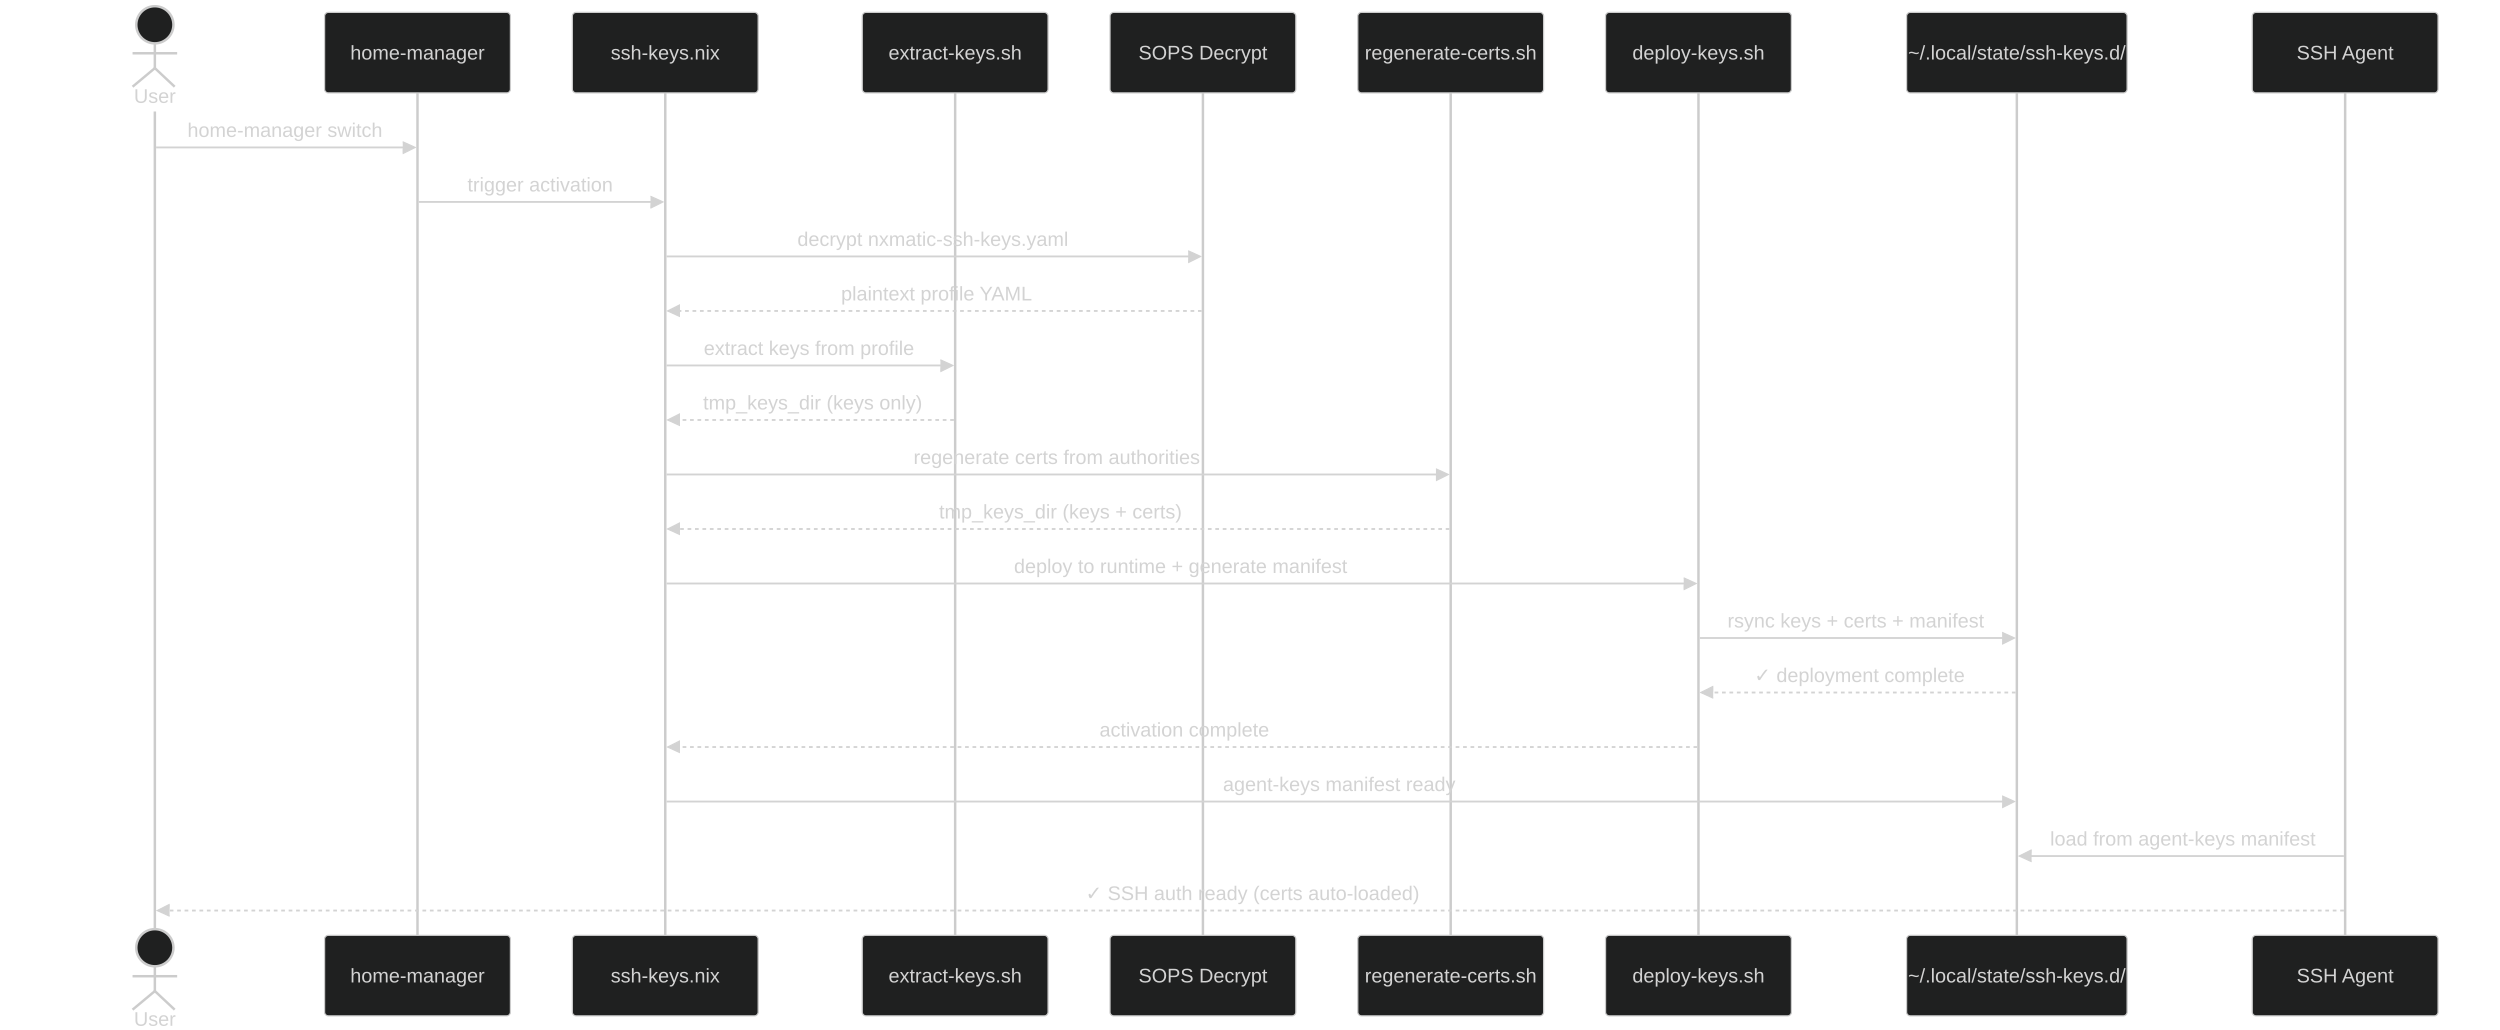
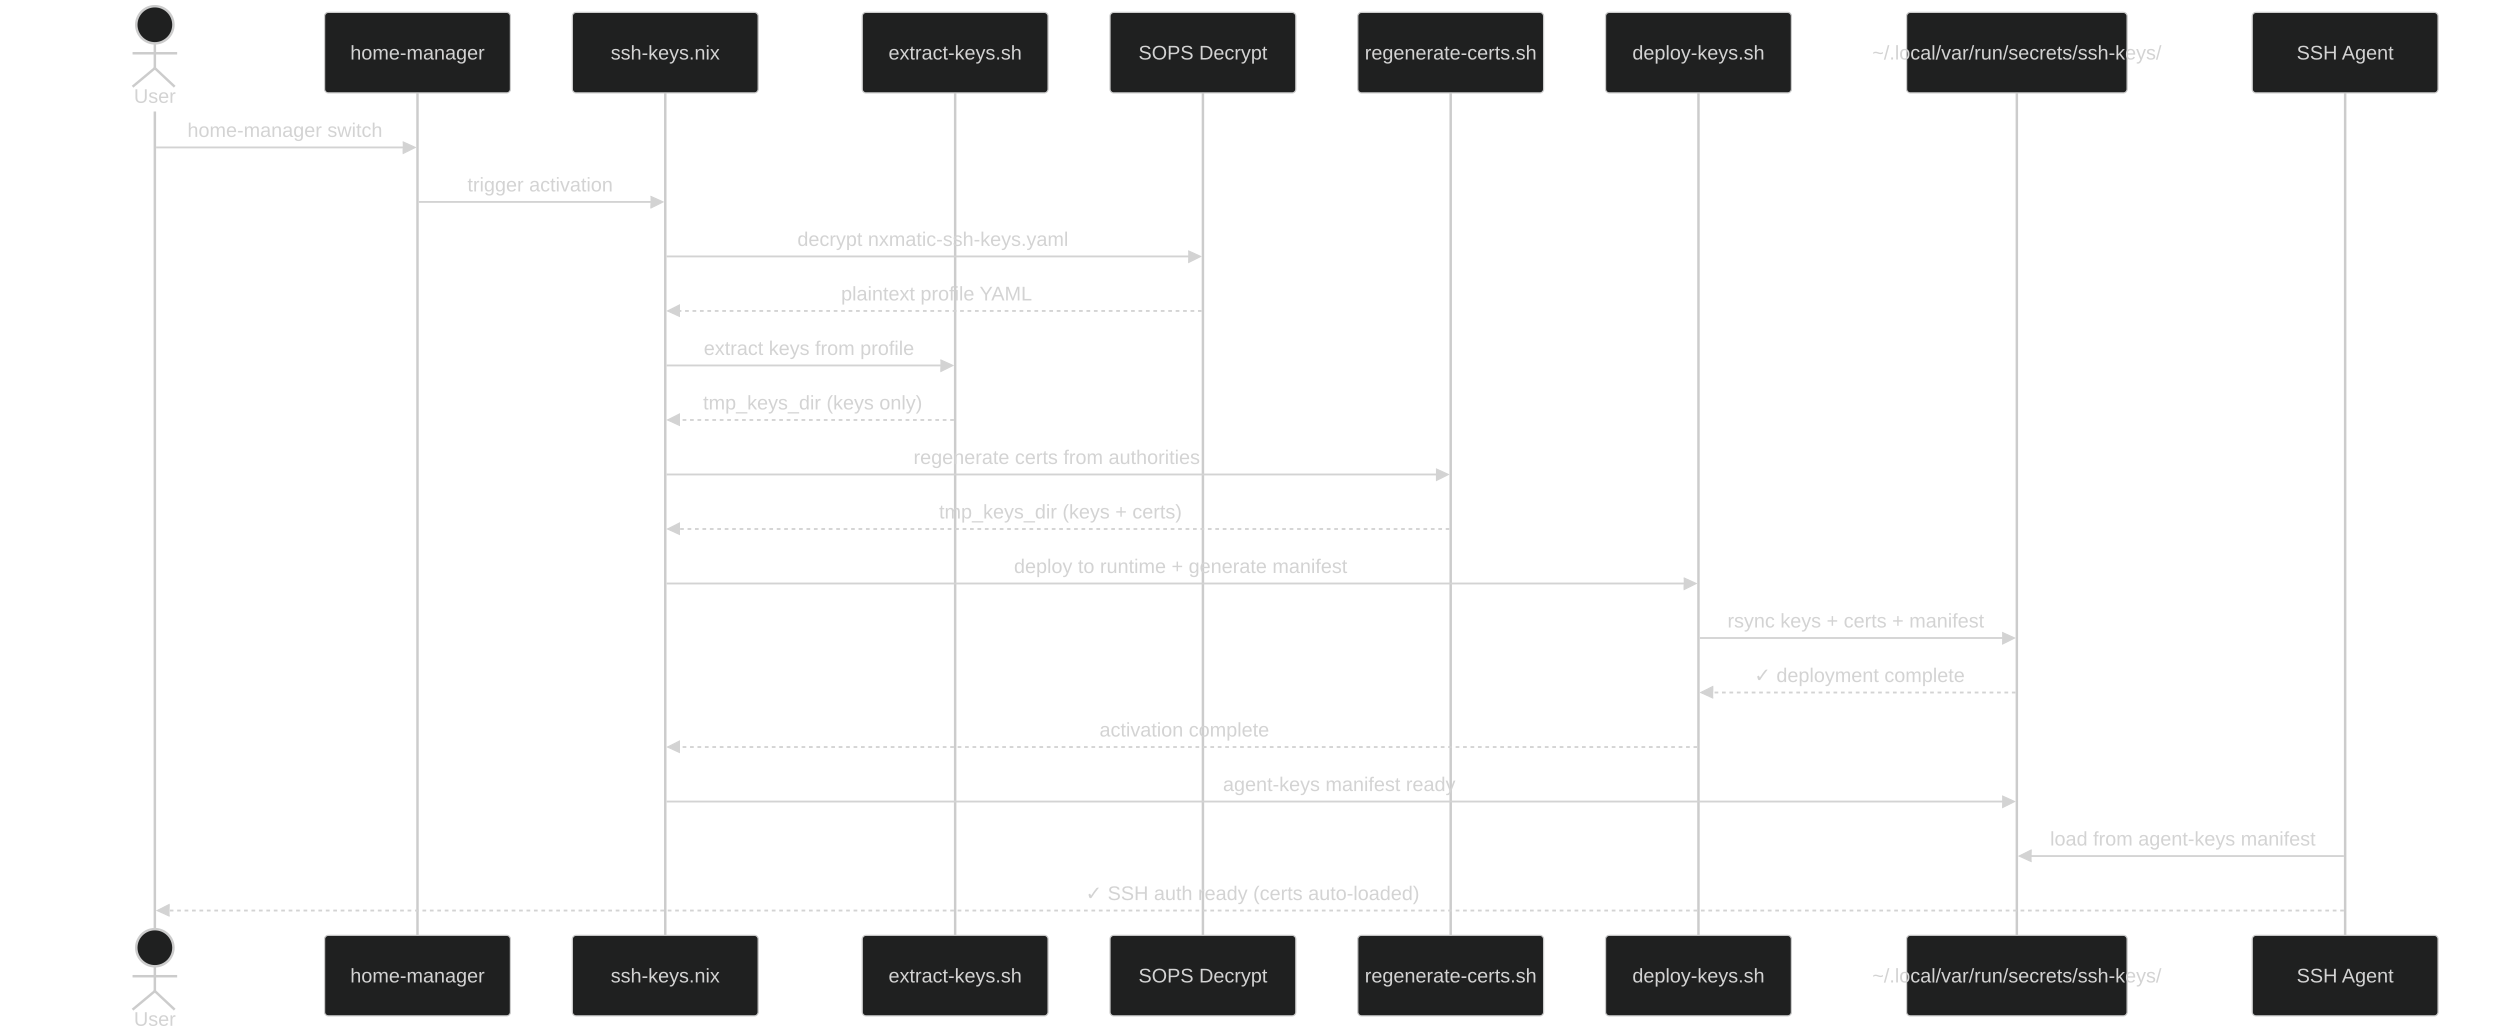
<svg xmlns="http://www.w3.org/2000/svg" id="my-svg" width="100%" style="max-width: 2018px; background-color: white;" viewBox="-50 -10 2018 831" role="graphics-document document" aria-roledescription="sequence">
  <g>
    <rect x="1768" y="745" fill="#eaeaea" stroke="#666" width="150" height="65" name="Agent" rx="3" ry="3" class="actor actor-bottom" />
    <text x="1843" y="777.5" dominant-baseline="central" alignment-baseline="central" class="actor actor-box" style="text-anchor: middle; font-size: 16px; font-weight: 400;">
      <tspan x="1843" dy="0">SSH Agent</tspan>
    </text>
  </g>
  <g>
    <rect x="1489" y="745" fill="#eaeaea" stroke="#666" width="178" height="65" name="RuntimeDir" rx="3" ry="3" class="actor actor-bottom" />
    <text x="1578" y="777.5" dominant-baseline="central" alignment-baseline="central" class="actor actor-box" style="text-anchor: middle; font-size: 16px; font-weight: 400;">
-       <tspan x="1578" dy="0">~/.local/state/ssh-keys.d/</tspan>
+       <tspan x="1578" dy="0">~/.local/var/run/secrets/ssh-keys/</tspan>
    </text>
  </g>
  <g>
    <rect x="1246" y="745" fill="#eaeaea" stroke="#666" width="150" height="65" name="Stage3" rx="3" ry="3" class="actor actor-bottom" />
    <text x="1321" y="777.5" dominant-baseline="central" alignment-baseline="central" class="actor actor-box" style="text-anchor: middle; font-size: 16px; font-weight: 400;">
      <tspan x="1321" dy="0">deploy-keys.sh</tspan>
    </text>
  </g>
  <g>
    <rect x="1046" y="745" fill="#eaeaea" stroke="#666" width="150" height="65" name="Stage2" rx="3" ry="3" class="actor actor-bottom" />
    <text x="1121" y="777.5" dominant-baseline="central" alignment-baseline="central" class="actor actor-box" style="text-anchor: middle; font-size: 16px; font-weight: 400;">
      <tspan x="1121" dy="0">regenerate-certs.sh</tspan>
    </text>
  </g>
  <g>
    <rect x="846" y="745" fill="#eaeaea" stroke="#666" width="150" height="65" name="SOPS" rx="3" ry="3" class="actor actor-bottom" />
    <text x="921" y="777.5" dominant-baseline="central" alignment-baseline="central" class="actor actor-box" style="text-anchor: middle; font-size: 16px; font-weight: 400;">
      <tspan x="921" dy="0">SOPS Decrypt</tspan>
    </text>
  </g>
  <g>
    <rect x="646" y="745" fill="#eaeaea" stroke="#666" width="150" height="65" name="Stage1" rx="3" ry="3" class="actor actor-bottom" />
    <text x="721" y="777.5" dominant-baseline="central" alignment-baseline="central" class="actor actor-box" style="text-anchor: middle; font-size: 16px; font-weight: 400;">
      <tspan x="721" dy="0">extract-keys.sh</tspan>
    </text>
  </g>
  <g>
    <rect x="412" y="745" fill="#eaeaea" stroke="#666" width="150" height="65" name="Nix" rx="3" ry="3" class="actor actor-bottom" />
    <text x="487" y="777.5" dominant-baseline="central" alignment-baseline="central" class="actor actor-box" style="text-anchor: middle; font-size: 16px; font-weight: 400;">
      <tspan x="487" dy="0">ssh-keys.nix</tspan>
    </text>
  </g>
  <g>
    <rect x="212" y="745" fill="#eaeaea" stroke="#666" width="150" height="65" name="hm" rx="3" ry="3" class="actor actor-bottom" />
    <text x="287" y="777.5" dominant-baseline="central" alignment-baseline="central" class="actor actor-box" style="text-anchor: middle; font-size: 16px; font-weight: 400;">
      <tspan x="287" dy="0">home-manager</tspan>
    </text>
  </g>
  <g />
  <g>
    <line id="actor8" x1="1843" y1="65" x2="1843" y2="745" class="actor-line 200" stroke-width="0.5px" stroke="#999" name="Agent" />
    <g id="root-8">
      <rect x="1768" y="0" fill="#eaeaea" stroke="#666" width="150" height="65" name="Agent" rx="3" ry="3" class="actor actor-top" />
      <text x="1843" y="32.5" dominant-baseline="central" alignment-baseline="central" class="actor actor-box" style="text-anchor: middle; font-size: 16px; font-weight: 400;">
        <tspan x="1843" dy="0">SSH Agent</tspan>
      </text>
    </g>
  </g>
  <g>
    <line id="actor7" x1="1578" y1="65" x2="1578" y2="745" class="actor-line 200" stroke-width="0.5px" stroke="#999" name="RuntimeDir" />
    <g id="root-7">
      <rect x="1489" y="0" fill="#eaeaea" stroke="#666" width="178" height="65" name="RuntimeDir" rx="3" ry="3" class="actor actor-top" />
      <text x="1578" y="32.5" dominant-baseline="central" alignment-baseline="central" class="actor actor-box" style="text-anchor: middle; font-size: 16px; font-weight: 400;">
-         <tspan x="1578" dy="0">~/.local/state/ssh-keys.d/</tspan>
+         <tspan x="1578" dy="0">~/.local/var/run/secrets/ssh-keys/</tspan>
      </text>
    </g>
  </g>
  <g>
    <line id="actor6" x1="1321" y1="65" x2="1321" y2="745" class="actor-line 200" stroke-width="0.5px" stroke="#999" name="Stage3" />
    <g id="root-6">
      <rect x="1246" y="0" fill="#eaeaea" stroke="#666" width="150" height="65" name="Stage3" rx="3" ry="3" class="actor actor-top" />
      <text x="1321" y="32.5" dominant-baseline="central" alignment-baseline="central" class="actor actor-box" style="text-anchor: middle; font-size: 16px; font-weight: 400;">
        <tspan x="1321" dy="0">deploy-keys.sh</tspan>
      </text>
    </g>
  </g>
  <g>
    <line id="actor5" x1="1121" y1="65" x2="1121" y2="745" class="actor-line 200" stroke-width="0.5px" stroke="#999" name="Stage2" />
    <g id="root-5">
      <rect x="1046" y="0" fill="#eaeaea" stroke="#666" width="150" height="65" name="Stage2" rx="3" ry="3" class="actor actor-top" />
      <text x="1121" y="32.5" dominant-baseline="central" alignment-baseline="central" class="actor actor-box" style="text-anchor: middle; font-size: 16px; font-weight: 400;">
        <tspan x="1121" dy="0">regenerate-certs.sh</tspan>
      </text>
    </g>
  </g>
  <g>
    <line id="actor4" x1="921" y1="65" x2="921" y2="745" class="actor-line 200" stroke-width="0.5px" stroke="#999" name="SOPS" />
    <g id="root-4">
      <rect x="846" y="0" fill="#eaeaea" stroke="#666" width="150" height="65" name="SOPS" rx="3" ry="3" class="actor actor-top" />
      <text x="921" y="32.5" dominant-baseline="central" alignment-baseline="central" class="actor actor-box" style="text-anchor: middle; font-size: 16px; font-weight: 400;">
        <tspan x="921" dy="0">SOPS Decrypt</tspan>
      </text>
    </g>
  </g>
  <g>
    <line id="actor3" x1="721" y1="65" x2="721" y2="745" class="actor-line 200" stroke-width="0.5px" stroke="#999" name="Stage1" />
    <g id="root-3">
      <rect x="646" y="0" fill="#eaeaea" stroke="#666" width="150" height="65" name="Stage1" rx="3" ry="3" class="actor actor-top" />
      <text x="721" y="32.5" dominant-baseline="central" alignment-baseline="central" class="actor actor-box" style="text-anchor: middle; font-size: 16px; font-weight: 400;">
        <tspan x="721" dy="0">extract-keys.sh</tspan>
      </text>
    </g>
  </g>
  <g>
    <line id="actor2" x1="487" y1="65" x2="487" y2="745" class="actor-line 200" stroke-width="0.5px" stroke="#999" name="Nix" />
    <g id="root-2">
      <rect x="412" y="0" fill="#eaeaea" stroke="#666" width="150" height="65" name="Nix" rx="3" ry="3" class="actor actor-top" />
      <text x="487" y="32.5" dominant-baseline="central" alignment-baseline="central" class="actor actor-box" style="text-anchor: middle; font-size: 16px; font-weight: 400;">
        <tspan x="487" dy="0">ssh-keys.nix</tspan>
      </text>
    </g>
  </g>
  <g>
    <line id="actor1" x1="287" y1="65" x2="287" y2="745" class="actor-line 200" stroke-width="0.5px" stroke="#999" name="hm" />
    <g id="root-1">
      <rect x="212" y="0" fill="#eaeaea" stroke="#666" width="150" height="65" name="hm" rx="3" ry="3" class="actor actor-top" />
      <text x="287" y="32.5" dominant-baseline="central" alignment-baseline="central" class="actor actor-box" style="text-anchor: middle; font-size: 16px; font-weight: 400;">
        <tspan x="287" dy="0">home-manager</tspan>
      </text>
    </g>
  </g>
  <g>
    <line id="actor0" x1="75" y1="80" x2="75" y2="745" class="actor-line 200" stroke-width="0.5px" stroke="#999" name="User" />
  </g>
  <style>#my-svg{font-family:"trebuchet ms",verdana,arial,sans-serif;font-size:16px;fill:#ccc;}@keyframes edge-animation-frame{from{stroke-dashoffset:0;}}@keyframes dash{to{stroke-dashoffset:0;}}#my-svg .edge-animation-slow{stroke-dasharray:9,5!important;stroke-dashoffset:900;animation:dash 50s linear infinite;stroke-linecap:round;}#my-svg .edge-animation-fast{stroke-dasharray:9,5!important;stroke-dashoffset:900;animation:dash 20s linear infinite;stroke-linecap:round;}#my-svg .error-icon{fill:#a44141;}#my-svg .error-text{fill:#ddd;stroke:#ddd;}#my-svg .edge-thickness-normal{stroke-width:1px;}#my-svg .edge-thickness-thick{stroke-width:3.5px;}#my-svg .edge-pattern-solid{stroke-dasharray:0;}#my-svg .edge-thickness-invisible{stroke-width:0;fill:none;}#my-svg .edge-pattern-dashed{stroke-dasharray:3;}#my-svg .edge-pattern-dotted{stroke-dasharray:2;}#my-svg .marker{fill:lightgrey;stroke:lightgrey;}#my-svg .marker.cross{stroke:lightgrey;}#my-svg svg{font-family:"trebuchet ms",verdana,arial,sans-serif;font-size:16px;}#my-svg p{margin:0;}#my-svg .actor{stroke:#ccc;fill:#1f2020;}#my-svg text.actor&gt;tspan{fill:lightgrey;stroke:none;}#my-svg .actor-line{stroke:#ccc;}#my-svg .innerArc{stroke-width:1.5;stroke-dasharray:none;}#my-svg .messageLine0{stroke-width:1.5;stroke-dasharray:none;stroke:lightgrey;}#my-svg .messageLine1{stroke-width:1.5;stroke-dasharray:2,2;stroke:lightgrey;}#my-svg #arrowhead path{fill:lightgrey;stroke:lightgrey;}#my-svg .sequenceNumber{fill:black;}#my-svg #sequencenumber{fill:lightgrey;}#my-svg #crosshead path{fill:lightgrey;stroke:lightgrey;}#my-svg .messageText{fill:lightgrey;stroke:none;}#my-svg .labelBox{stroke:#ccc;fill:#1f2020;}#my-svg .labelText,#my-svg .labelText&gt;tspan{fill:lightgrey;stroke:none;}#my-svg .loopText,#my-svg .loopText&gt;tspan{fill:lightgrey;stroke:none;}#my-svg .loopLine{stroke-width:2px;stroke-dasharray:2,2;stroke:#ccc;fill:#ccc;}#my-svg .note{stroke:hsl(180, 0%, 18.353%);fill:hsl(180, 1.587%, 28.353%);}#my-svg .noteText,#my-svg .noteText&gt;tspan{fill:rgb(183.848, 181.552, 181.552);stroke:none;}#my-svg .activation0{fill:hsl(180, 1.587%, 28.353%);stroke:#ccc;}#my-svg .activation1{fill:hsl(180, 1.587%, 28.353%);stroke:#ccc;}#my-svg .activation2{fill:hsl(180, 1.587%, 28.353%);stroke:#ccc;}#my-svg .actorPopupMenu{position:absolute;}#my-svg .actorPopupMenuPanel{position:absolute;fill:#1f2020;box-shadow:0px 8px 16px 0px rgba(0,0,0,0.2);filter:drop-shadow(3px 5px 2px rgb(0 0 0 / 0.4));}#my-svg .actor-man line{stroke:#ccc;fill:#1f2020;}#my-svg .actor-man circle,#my-svg line{stroke:#ccc;fill:#1f2020;stroke-width:2px;}#my-svg :root{--mermaid-font-family:"trebuchet ms",verdana,arial,sans-serif;}</style>
  <g />
  <defs>
    <symbol id="computer" width="24" height="24">
      <path transform="scale(.5)" d="M2 2v13h20v-13h-20zm18 11h-16v-9h16v9zm-10.228 6l.466-1h3.524l.467 1h-4.457zm14.228 3h-24l2-6h2.104l-1.33 4h18.45l-1.297-4h2.073l2 6zm-5-10h-14v-7h14v7z" />
    </symbol>
  </defs>
  <defs>
    <symbol id="database" fill-rule="evenodd" clip-rule="evenodd">
      <path transform="scale(.5)" d="M12.258.001l.256.004.255.005.253.008.251.01.249.012.247.015.246.016.242.019.241.02.239.023.236.024.233.027.231.028.229.031.225.032.223.034.22.036.217.038.214.04.211.041.208.043.205.045.201.046.198.048.194.05.191.051.187.053.183.054.18.056.175.057.172.059.168.06.163.061.16.063.155.064.15.066.074.033.073.033.071.034.07.034.069.035.068.035.067.035.066.035.064.036.064.036.062.036.06.036.06.037.058.037.058.037.055.038.055.038.053.038.052.038.051.039.05.039.048.039.047.039.045.04.044.04.043.04.041.04.04.041.039.041.037.041.036.041.034.041.033.042.032.042.03.042.029.042.027.042.026.043.024.043.023.043.021.043.02.043.018.044.017.043.015.044.013.044.012.044.011.045.009.044.007.045.006.045.004.045.002.045.001.045v17l-.001.045-.002.045-.004.045-.006.045-.007.045-.009.044-.011.045-.012.044-.013.044-.015.044-.017.043-.018.044-.02.043-.021.043-.023.043-.024.043-.026.043-.027.042-.029.042-.03.042-.032.042-.033.042-.034.041-.036.041-.037.041-.039.041-.04.041-.041.04-.043.04-.044.04-.045.04-.047.039-.048.039-.05.039-.051.039-.052.038-.053.038-.055.038-.055.038-.058.037-.058.037-.06.037-.06.036-.062.036-.064.036-.064.036-.066.035-.067.035-.068.035-.069.035-.07.034-.071.034-.073.033-.074.033-.15.066-.155.064-.16.063-.163.061-.168.06-.172.059-.175.057-.18.056-.183.054-.187.053-.191.051-.194.05-.198.048-.201.046-.205.045-.208.043-.211.041-.214.04-.217.038-.22.036-.223.034-.225.032-.229.031-.231.028-.233.027-.236.024-.239.023-.241.02-.242.019-.246.016-.247.015-.249.012-.251.01-.253.008-.255.005-.256.004-.258.001-.258-.001-.256-.004-.255-.005-.253-.008-.251-.01-.249-.012-.247-.015-.245-.016-.243-.019-.241-.02-.238-.023-.236-.024-.234-.027-.231-.028-.228-.031-.226-.032-.223-.034-.22-.036-.217-.038-.214-.04-.211-.041-.208-.043-.204-.045-.201-.046-.198-.048-.195-.05-.19-.051-.187-.053-.184-.054-.179-.056-.176-.057-.172-.059-.167-.06-.164-.061-.159-.063-.155-.064-.151-.066-.074-.033-.072-.033-.072-.034-.07-.034-.069-.035-.068-.035-.067-.035-.066-.035-.064-.036-.063-.036-.062-.036-.061-.036-.06-.037-.058-.037-.057-.037-.056-.038-.055-.038-.053-.038-.052-.038-.051-.039-.049-.039-.049-.039-.046-.039-.046-.04-.044-.04-.043-.04-.041-.04-.04-.041-.039-.041-.037-.041-.036-.041-.034-.041-.033-.042-.032-.042-.03-.042-.029-.042-.027-.042-.026-.043-.024-.043-.023-.043-.021-.043-.02-.043-.018-.044-.017-.043-.015-.044-.013-.044-.012-.044-.011-.045-.009-.044-.007-.045-.006-.045-.004-.045-.002-.045-.001-.045v-17l.001-.045.002-.045.004-.045.006-.045.007-.045.009-.044.011-.045.012-.044.013-.044.015-.044.017-.043.018-.044.02-.043.021-.043.023-.043.024-.043.026-.043.027-.042.029-.042.03-.042.032-.042.033-.042.034-.041.036-.041.037-.041.039-.041.04-.041.041-.04.043-.04.044-.04.046-.04.046-.039.049-.039.049-.039.051-.039.052-.038.053-.038.055-.038.056-.038.057-.037.058-.037.06-.037.061-.036.062-.036.063-.036.064-.036.066-.035.067-.035.068-.035.069-.035.07-.034.072-.034.072-.033.074-.033.151-.066.155-.064.159-.063.164-.061.167-.06.172-.059.176-.057.179-.056.184-.054.187-.053.19-.051.195-.05.198-.048.201-.046.204-.045.208-.043.211-.041.214-.04.217-.038.22-.036.223-.034.226-.032.228-.031.231-.028.234-.027.236-.024.238-.023.241-.02.243-.019.245-.016.247-.015.249-.012.251-.01.253-.008.255-.005.256-.004.258-.001.258.001zm-9.258 20.499v.01l.001.021.003.021.004.022.005.021.006.022.007.022.009.023.01.022.011.023.012.023.013.023.015.023.016.024.017.023.018.024.019.024.021.024.022.025.023.024.024.025.052.049.056.05.061.051.066.051.07.051.075.051.079.052.084.052.088.052.092.052.097.052.102.051.105.052.11.052.114.051.119.051.123.051.127.05.131.05.135.05.139.048.144.049.147.047.152.047.155.047.16.045.163.045.167.043.171.043.176.041.178.041.183.039.187.039.19.037.194.035.197.035.202.033.204.031.209.03.212.029.216.027.219.025.222.024.226.021.23.02.233.018.236.016.24.015.243.012.246.01.249.008.253.005.256.004.259.001.26-.001.257-.004.254-.005.25-.008.247-.011.244-.012.241-.014.237-.016.233-.018.231-.021.226-.021.224-.024.22-.026.216-.027.212-.028.21-.031.205-.031.202-.034.198-.034.194-.036.191-.037.187-.039.183-.04.179-.04.175-.042.172-.043.168-.044.163-.045.16-.046.155-.046.152-.047.148-.048.143-.049.139-.049.136-.05.131-.05.126-.05.123-.051.118-.052.114-.051.11-.052.106-.052.101-.052.096-.052.092-.052.088-.053.083-.051.079-.052.074-.052.07-.051.065-.051.06-.051.056-.05.051-.05.023-.024.023-.025.021-.024.02-.024.019-.024.018-.024.017-.024.015-.023.014-.024.013-.023.012-.023.01-.023.01-.022.008-.022.006-.022.006-.022.004-.022.004-.021.001-.021.001-.021v-4.127l-.077.055-.08.053-.083.054-.085.053-.087.052-.09.052-.093.051-.095.05-.097.05-.1.049-.102.049-.105.048-.106.047-.109.047-.111.046-.114.045-.115.045-.118.044-.12.043-.122.042-.124.042-.126.041-.128.04-.13.04-.132.038-.134.038-.135.037-.138.037-.139.035-.142.035-.143.034-.144.033-.147.032-.148.031-.15.03-.151.03-.153.029-.154.027-.156.027-.158.026-.159.025-.161.024-.162.023-.163.022-.165.021-.166.02-.167.019-.169.018-.169.017-.171.016-.173.015-.173.014-.175.013-.175.012-.177.011-.178.01-.179.008-.179.008-.181.006-.182.005-.182.004-.184.003-.184.002h-.37l-.184-.002-.184-.003-.182-.004-.182-.005-.181-.006-.179-.008-.179-.008-.178-.01-.176-.011-.176-.012-.175-.013-.173-.014-.172-.015-.171-.016-.17-.017-.169-.018-.167-.019-.166-.02-.165-.021-.163-.022-.162-.023-.161-.024-.159-.025-.157-.026-.156-.027-.155-.027-.153-.029-.151-.03-.15-.03-.148-.031-.146-.032-.145-.033-.143-.034-.141-.035-.14-.035-.137-.037-.136-.037-.134-.038-.132-.038-.13-.04-.128-.04-.126-.041-.124-.042-.122-.042-.12-.044-.117-.043-.116-.045-.113-.045-.112-.046-.109-.047-.106-.047-.105-.048-.102-.049-.1-.049-.097-.05-.095-.05-.093-.052-.09-.051-.087-.052-.085-.053-.083-.054-.08-.054-.077-.054v4.127zm0-5.654v.011l.001.021.003.021.004.021.005.022.006.022.007.022.009.022.01.022.011.023.012.023.013.023.015.024.016.023.017.024.018.024.019.024.021.024.022.024.023.025.024.024.052.05.056.05.061.05.066.051.07.051.075.052.079.051.084.052.088.052.092.052.097.052.102.052.105.052.11.051.114.051.119.052.123.05.127.051.131.05.135.049.139.049.144.048.147.048.152.047.155.046.16.045.163.045.167.044.171.042.176.042.178.04.183.04.187.038.19.037.194.036.197.034.202.033.204.032.209.03.212.028.216.027.219.025.222.024.226.022.23.02.233.018.236.016.24.014.243.012.246.01.249.008.253.006.256.003.259.001.26-.001.257-.003.254-.006.25-.008.247-.01.244-.012.241-.015.237-.016.233-.018.231-.02.226-.022.224-.024.22-.025.216-.027.212-.029.21-.03.205-.032.202-.033.198-.035.194-.036.191-.037.187-.039.183-.039.179-.041.175-.042.172-.043.168-.044.163-.045.16-.045.155-.047.152-.047.148-.048.143-.048.139-.05.136-.049.131-.05.126-.051.123-.051.118-.051.114-.052.11-.052.106-.052.101-.052.096-.052.092-.052.088-.052.083-.052.079-.052.074-.051.07-.052.065-.051.06-.05.056-.051.051-.049.023-.025.023-.024.021-.025.02-.024.019-.024.018-.024.017-.024.015-.023.014-.023.013-.024.012-.022.01-.023.01-.023.008-.022.006-.022.006-.022.004-.021.004-.022.001-.021.001-.021v-4.139l-.077.054-.08.054-.083.054-.085.052-.087.053-.09.051-.093.051-.095.051-.097.05-.1.049-.102.049-.105.048-.106.047-.109.047-.111.046-.114.045-.115.044-.118.044-.12.044-.122.042-.124.042-.126.041-.128.04-.13.039-.132.039-.134.038-.135.037-.138.036-.139.036-.142.035-.143.033-.144.033-.147.033-.148.031-.15.03-.151.03-.153.028-.154.028-.156.027-.158.026-.159.025-.161.024-.162.023-.163.022-.165.021-.166.02-.167.019-.169.018-.169.017-.171.016-.173.015-.173.014-.175.013-.175.012-.177.011-.178.009-.179.009-.179.007-.181.007-.182.005-.182.004-.184.003-.184.002h-.37l-.184-.002-.184-.003-.182-.004-.182-.005-.181-.007-.179-.007-.179-.009-.178-.009-.176-.011-.176-.012-.175-.013-.173-.014-.172-.015-.171-.016-.17-.017-.169-.018-.167-.019-.166-.02-.165-.021-.163-.022-.162-.023-.161-.024-.159-.025-.157-.026-.156-.027-.155-.028-.153-.028-.151-.03-.15-.03-.148-.031-.146-.033-.145-.033-.143-.033-.141-.035-.14-.036-.137-.036-.136-.037-.134-.038-.132-.039-.13-.039-.128-.04-.126-.041-.124-.042-.122-.043-.12-.043-.117-.044-.116-.044-.113-.046-.112-.046-.109-.046-.106-.047-.105-.048-.102-.049-.1-.049-.097-.05-.095-.051-.093-.051-.09-.051-.087-.053-.085-.052-.083-.054-.08-.054-.077-.054v4.139zm0-5.666v.011l.001.02.003.022.004.021.005.022.006.021.007.022.009.023.01.022.011.023.012.023.013.023.015.023.016.024.017.024.018.023.019.024.021.025.022.024.023.024.024.025.052.05.056.05.061.05.066.051.07.051.075.052.079.051.084.052.088.052.092.052.097.052.102.052.105.051.11.052.114.051.119.051.123.051.127.05.131.05.135.05.139.049.144.048.147.048.152.047.155.046.16.045.163.045.167.043.171.043.176.042.178.04.183.04.187.038.19.037.194.036.197.034.202.033.204.032.209.03.212.028.216.027.219.025.222.024.226.021.23.02.233.018.236.017.24.014.243.012.246.01.249.008.253.006.256.003.259.001.26-.001.257-.003.254-.006.25-.008.247-.01.244-.013.241-.014.237-.016.233-.018.231-.02.226-.022.224-.024.22-.025.216-.027.212-.029.21-.03.205-.032.202-.033.198-.035.194-.036.191-.037.187-.039.183-.039.179-.041.175-.042.172-.043.168-.044.163-.045.16-.045.155-.047.152-.047.148-.048.143-.049.139-.049.136-.049.131-.051.126-.05.123-.051.118-.052.114-.051.11-.052.106-.052.101-.052.096-.052.092-.052.088-.052.083-.052.079-.052.074-.052.07-.051.065-.051.06-.051.056-.05.051-.049.023-.025.023-.025.021-.024.02-.024.019-.024.018-.024.017-.024.015-.023.014-.024.013-.023.012-.023.01-.022.01-.023.008-.022.006-.022.006-.022.004-.022.004-.021.001-.021.001-.021v-4.153l-.077.054-.08.054-.083.053-.085.053-.087.053-.09.051-.093.051-.095.051-.097.05-.1.049-.102.048-.105.048-.106.048-.109.046-.111.046-.114.046-.115.044-.118.044-.12.043-.122.043-.124.042-.126.041-.128.04-.13.039-.132.039-.134.038-.135.037-.138.036-.139.036-.142.034-.143.034-.144.033-.147.032-.148.032-.15.03-.151.03-.153.028-.154.028-.156.027-.158.026-.159.024-.161.024-.162.023-.163.023-.165.021-.166.02-.167.019-.169.018-.169.017-.171.016-.173.015-.173.014-.175.013-.175.012-.177.01-.178.01-.179.009-.179.007-.181.006-.182.006-.182.004-.184.003-.184.001-.185.001-.185-.001-.184-.001-.184-.003-.182-.004-.182-.006-.181-.006-.179-.007-.179-.009-.178-.01-.176-.01-.176-.012-.175-.013-.173-.014-.172-.015-.171-.016-.17-.017-.169-.018-.167-.019-.166-.02-.165-.021-.163-.023-.162-.023-.161-.024-.159-.024-.157-.026-.156-.027-.155-.028-.153-.028-.151-.03-.15-.03-.148-.032-.146-.032-.145-.033-.143-.034-.141-.034-.14-.036-.137-.036-.136-.037-.134-.038-.132-.039-.13-.039-.128-.041-.126-.041-.124-.041-.122-.043-.12-.043-.117-.044-.116-.044-.113-.046-.112-.046-.109-.046-.106-.048-.105-.048-.102-.048-.1-.05-.097-.049-.095-.051-.093-.051-.09-.052-.087-.052-.085-.053-.083-.053-.08-.054-.077-.054v4.153zm8.74-8.179l-.257.004-.254.005-.25.008-.247.011-.244.012-.241.014-.237.016-.233.018-.231.021-.226.022-.224.023-.22.026-.216.027-.212.028-.21.031-.205.032-.202.033-.198.034-.194.036-.191.038-.187.038-.183.04-.179.041-.175.042-.172.043-.168.043-.163.045-.16.046-.155.046-.152.048-.148.048-.143.048-.139.049-.136.05-.131.05-.126.051-.123.051-.118.051-.114.052-.11.052-.106.052-.101.052-.096.052-.092.052-.088.052-.083.052-.079.052-.074.051-.07.052-.065.051-.06.05-.056.05-.051.05-.023.025-.023.024-.021.024-.02.025-.019.024-.018.024-.017.023-.015.024-.014.023-.013.023-.012.023-.01.023-.01.022-.008.022-.006.023-.006.021-.004.022-.004.021-.001.021-.001.021.001.021.001.021.004.021.004.022.006.021.006.023.008.022.01.022.01.023.012.023.013.023.014.023.015.024.017.023.018.024.019.024.02.025.021.024.023.024.023.025.051.05.056.05.06.05.065.051.07.052.074.051.079.052.083.052.088.052.092.052.096.052.101.052.106.052.11.052.114.052.118.051.123.051.126.051.131.05.136.05.139.049.143.048.148.048.152.048.155.046.16.046.163.045.168.043.172.043.175.042.179.041.183.04.187.038.191.038.194.036.198.034.202.033.205.032.21.031.212.028.216.027.22.026.224.023.226.022.231.021.233.018.237.016.241.014.244.012.247.011.25.008.254.005.257.004.26.001.26-.001.257-.004.254-.005.25-.008.247-.011.244-.012.241-.014.237-.016.233-.018.231-.021.226-.022.224-.023.22-.026.216-.027.212-.028.21-.031.205-.032.202-.033.198-.034.194-.036.191-.038.187-.038.183-.04.179-.041.175-.042.172-.043.168-.043.163-.045.16-.046.155-.046.152-.048.148-.048.143-.048.139-.049.136-.05.131-.05.126-.051.123-.051.118-.051.114-.052.11-.052.106-.052.101-.052.096-.052.092-.052.088-.052.083-.052.079-.052.074-.051.07-.052.065-.051.06-.05.056-.05.051-.05.023-.025.023-.024.021-.024.02-.025.019-.024.018-.024.017-.023.015-.024.014-.023.013-.023.012-.023.01-.023.01-.022.008-.022.006-.023.006-.021.004-.022.004-.021.001-.021.001-.021-.001-.021-.001-.021-.004-.021-.004-.022-.006-.021-.006-.023-.008-.022-.01-.022-.01-.023-.012-.023-.013-.023-.014-.023-.015-.024-.017-.023-.018-.024-.019-.024-.02-.025-.021-.024-.023-.024-.023-.025-.051-.05-.056-.05-.06-.05-.065-.051-.07-.052-.074-.051-.079-.052-.083-.052-.088-.052-.092-.052-.096-.052-.101-.052-.106-.052-.11-.052-.114-.052-.118-.051-.123-.051-.126-.051-.131-.05-.136-.05-.139-.049-.143-.048-.148-.048-.152-.048-.155-.046-.16-.046-.163-.045-.168-.043-.172-.043-.175-.042-.179-.041-.183-.04-.187-.038-.191-.038-.194-.036-.198-.034-.202-.033-.205-.032-.21-.031-.212-.028-.216-.027-.22-.026-.224-.023-.226-.022-.231-.021-.233-.018-.237-.016-.241-.014-.244-.012-.247-.011-.25-.008-.254-.005-.257-.004-.26-.001-.26.001z" />
    </symbol>
  </defs>
  <defs>
    <symbol id="clock" width="24" height="24">
      <path transform="scale(.5)" d="M12 2c5.514 0 10 4.486 10 10s-4.486 10-10 10-10-4.486-10-10 4.486-10 10-10zm0-2c-6.627 0-12 5.373-12 12s5.373 12 12 12 12-5.373 12-12-5.373-12-12-12zm5.848 12.459c.202.038.202.333.001.372-1.907.361-6.045 1.111-6.547 1.111-.719 0-1.301-.582-1.301-1.301 0-.512.77-5.447 1.125-7.445.034-.192.312-.181.343.014l.985 6.238 5.394 1.011z" />
    </symbol>
  </defs>
  <defs>
    <marker id="arrowhead" refX="7.9" refY="5" markerUnits="userSpaceOnUse" markerWidth="12" markerHeight="12" orient="auto-start-reverse">
      <path d="M -1 0 L 10 5 L 0 10 z" />
    </marker>
  </defs>
  <defs>
    <marker id="crosshead" markerWidth="15" markerHeight="8" orient="auto" refX="4" refY="4.5">
      <path fill="none" stroke="#000000" stroke-width="1pt" d="M 1,2 L 6,7 M 6,2 L 1,7" style="stroke-dasharray: 0, 0;" />
    </marker>
  </defs>
  <defs>
    <marker id="filled-head" refX="15.5" refY="7" markerWidth="20" markerHeight="28" orient="auto">
      <path d="M 18,7 L9,13 L14,7 L9,1 Z" />
    </marker>
  </defs>
  <defs>
    <marker id="sequencenumber" refX="15" refY="15" markerWidth="60" markerHeight="40" orient="auto">
      <circle cx="15" cy="15" r="6" />
    </marker>
  </defs>
  <defs>
    <marker id="solidTopArrowHead" refX="7.9" refY="7.25" markerUnits="userSpaceOnUse" markerWidth="12" markerHeight="12" orient="auto-start-reverse">
      <path d="M 0 0 L 10 8 L 0 8 z" />
    </marker>
  </defs>
  <defs>
    <marker id="solidBottomArrowHead" refX="7.9" refY="0.75" markerUnits="userSpaceOnUse" markerWidth="12" markerHeight="12" orient="auto-start-reverse">
      <path d="M 0 0 L 10 0 L 0 8 z" />
    </marker>
  </defs>
  <defs>
    <marker id="stickTopArrowHead" refX="7.5" refY="7" markerUnits="userSpaceOnUse" markerWidth="12" markerHeight="12" orient="auto-start-reverse">
      <path d="M 0 0 L 7 7" stroke="black" stroke-width="1.5" fill="none" />
    </marker>
  </defs>
  <defs>
    <marker id="stickBottomArrowHead" refX="7.5" refY="0" markerUnits="userSpaceOnUse" markerWidth="12" markerHeight="12" orient="auto-start-reverse">
      <path d="M 0 7 L 7 0" stroke="black" stroke-width="1.5" fill="none" />
    </marker>
  </defs>
  <g class="actor-man actor-top" name="User">
    <line id="actor-man-torso0" x1="75" y1="25" x2="75" y2="45" />
    <line id="actor-man-arms0" x1="57" y1="33" x2="93" y2="33" />
    <line x1="57" y1="60" x2="75" y2="45" />
    <line x1="75" y1="45" x2="91" y2="60" />
    <circle cx="75" cy="10" r="15" width="150" height="65" />
    <text x="75" y="67.5" dominant-baseline="central" alignment-baseline="central" class="actor actor-man" style="text-anchor: middle; font-size: 16px; font-weight: 400;">
      <tspan x="75" dy="0">User</tspan>
    </text>
  </g>
  <text x="180" y="80" text-anchor="middle" dominant-baseline="middle" alignment-baseline="middle" class="messageText" dy="1em" style="font-size: 16px; font-weight: 400;">home-manager switch</text>
  <line x1="76" y1="109" x2="283" y2="109" class="messageLine0" stroke-width="2" stroke="none" marker-end="url(#arrowhead)" style="fill: none;" />
  <text x="386" y="124" text-anchor="middle" dominant-baseline="middle" alignment-baseline="middle" class="messageText" dy="1em" style="font-size: 16px; font-weight: 400;">trigger activation</text>
  <line x1="288" y1="153" x2="483" y2="153" class="messageLine0" stroke-width="2" stroke="none" marker-end="url(#arrowhead)" style="fill: none;" />
  <text x="703" y="168" text-anchor="middle" dominant-baseline="middle" alignment-baseline="middle" class="messageText" dy="1em" style="font-size: 16px; font-weight: 400;">decrypt nxmatic-ssh-keys.yaml</text>
  <line x1="488" y1="197" x2="917" y2="197" class="messageLine0" stroke-width="2" stroke="none" marker-end="url(#arrowhead)" style="fill: none;" />
  <text x="706" y="212" text-anchor="middle" dominant-baseline="middle" alignment-baseline="middle" class="messageText" dy="1em" style="font-size: 16px; font-weight: 400;">plaintext profile YAML</text>
  <line x1="920" y1="241" x2="491" y2="241" class="messageLine1" stroke-width="2" stroke="none" marker-end="url(#arrowhead)" style="stroke-dasharray: 3, 3; fill: none;" />
  <text x="603" y="256" text-anchor="middle" dominant-baseline="middle" alignment-baseline="middle" class="messageText" dy="1em" style="font-size: 16px; font-weight: 400;">extract keys from profile</text>
  <line x1="488" y1="285" x2="717" y2="285" class="messageLine0" stroke-width="2" stroke="none" marker-end="url(#arrowhead)" style="fill: none;" />
  <text x="606" y="300" text-anchor="middle" dominant-baseline="middle" alignment-baseline="middle" class="messageText" dy="1em" style="font-size: 16px; font-weight: 400;">tmp_keys_dir (keys only)</text>
  <line x1="720" y1="329" x2="491" y2="329" class="messageLine1" stroke-width="2" stroke="none" marker-end="url(#arrowhead)" style="stroke-dasharray: 3, 3; fill: none;" />
  <text x="803" y="344" text-anchor="middle" dominant-baseline="middle" alignment-baseline="middle" class="messageText" dy="1em" style="font-size: 16px; font-weight: 400;">regenerate certs from authorities</text>
  <line x1="488" y1="373" x2="1117" y2="373" class="messageLine0" stroke-width="2" stroke="none" marker-end="url(#arrowhead)" style="fill: none;" />
  <text x="806" y="388" text-anchor="middle" dominant-baseline="middle" alignment-baseline="middle" class="messageText" dy="1em" style="font-size: 16px; font-weight: 400;">tmp_keys_dir (keys + certs)</text>
  <line x1="1120" y1="417" x2="491" y2="417" class="messageLine1" stroke-width="2" stroke="none" marker-end="url(#arrowhead)" style="stroke-dasharray: 3, 3; fill: none;" />
  <text x="903" y="432" text-anchor="middle" dominant-baseline="middle" alignment-baseline="middle" class="messageText" dy="1em" style="font-size: 16px; font-weight: 400;">deploy to runtime + generate manifest</text>
  <line x1="488" y1="461" x2="1317" y2="461" class="messageLine0" stroke-width="2" stroke="none" marker-end="url(#arrowhead)" style="fill: none;" />
  <text x="1448" y="476" text-anchor="middle" dominant-baseline="middle" alignment-baseline="middle" class="messageText" dy="1em" style="font-size: 16px; font-weight: 400;">rsync keys + certs + manifest</text>
  <line x1="1322" y1="505" x2="1574" y2="505" class="messageLine0" stroke-width="2" stroke="none" marker-end="url(#arrowhead)" style="fill: none;" />
  <text x="1451" y="520" text-anchor="middle" dominant-baseline="middle" alignment-baseline="middle" class="messageText" dy="1em" style="font-size: 16px; font-weight: 400;">✓ deployment complete</text>
  <line x1="1577" y1="549" x2="1325" y2="549" class="messageLine1" stroke-width="2" stroke="none" marker-end="url(#arrowhead)" style="stroke-dasharray: 3, 3; fill: none;" />
  <text x="906" y="564" text-anchor="middle" dominant-baseline="middle" alignment-baseline="middle" class="messageText" dy="1em" style="font-size: 16px; font-weight: 400;">activation complete</text>
  <line x1="1320" y1="593" x2="491" y2="593" class="messageLine1" stroke-width="2" stroke="none" marker-end="url(#arrowhead)" style="stroke-dasharray: 3, 3; fill: none;" />
  <text x="1031" y="608" text-anchor="middle" dominant-baseline="middle" alignment-baseline="middle" class="messageText" dy="1em" style="font-size: 16px; font-weight: 400;">agent-keys manifest ready</text>
  <line x1="488" y1="637" x2="1574" y2="637" class="messageLine0" stroke-width="2" stroke="none" marker-end="url(#arrowhead)" style="fill: none;" />
  <text x="1712" y="652" text-anchor="middle" dominant-baseline="middle" alignment-baseline="middle" class="messageText" dy="1em" style="font-size: 16px; font-weight: 400;">load from agent-keys manifest</text>
  <line x1="1842" y1="681" x2="1582" y2="681" class="messageLine0" stroke-width="2" stroke="none" marker-end="url(#arrowhead)" style="fill: none;" />
  <text x="961" y="696" text-anchor="middle" dominant-baseline="middle" alignment-baseline="middle" class="messageText" dy="1em" style="font-size: 16px; font-weight: 400;">✓ SSH auth ready (certs auto-loaded)</text>
  <line x1="1842" y1="725" x2="79" y2="725" class="messageLine1" stroke-width="2" stroke="none" marker-end="url(#arrowhead)" style="stroke-dasharray: 3, 3; fill: none;" />
  <g class="actor-man actor-bottom" name="User">
    <line id="actor-man-torso8" x1="75" y1="770" x2="75" y2="790" />
    <line id="actor-man-arms8" x1="57" y1="778" x2="93" y2="778" />
    <line x1="57" y1="805" x2="75" y2="790" />
    <line x1="75" y1="790" x2="91" y2="805" />
    <circle cx="75" cy="755" r="15" width="150" height="65" />
    <text x="75" y="812.5" dominant-baseline="central" alignment-baseline="central" class="actor actor-man" style="text-anchor: middle; font-size: 16px; font-weight: 400;">
      <tspan x="75" dy="0">User</tspan>
    </text>
  </g>
</svg>
